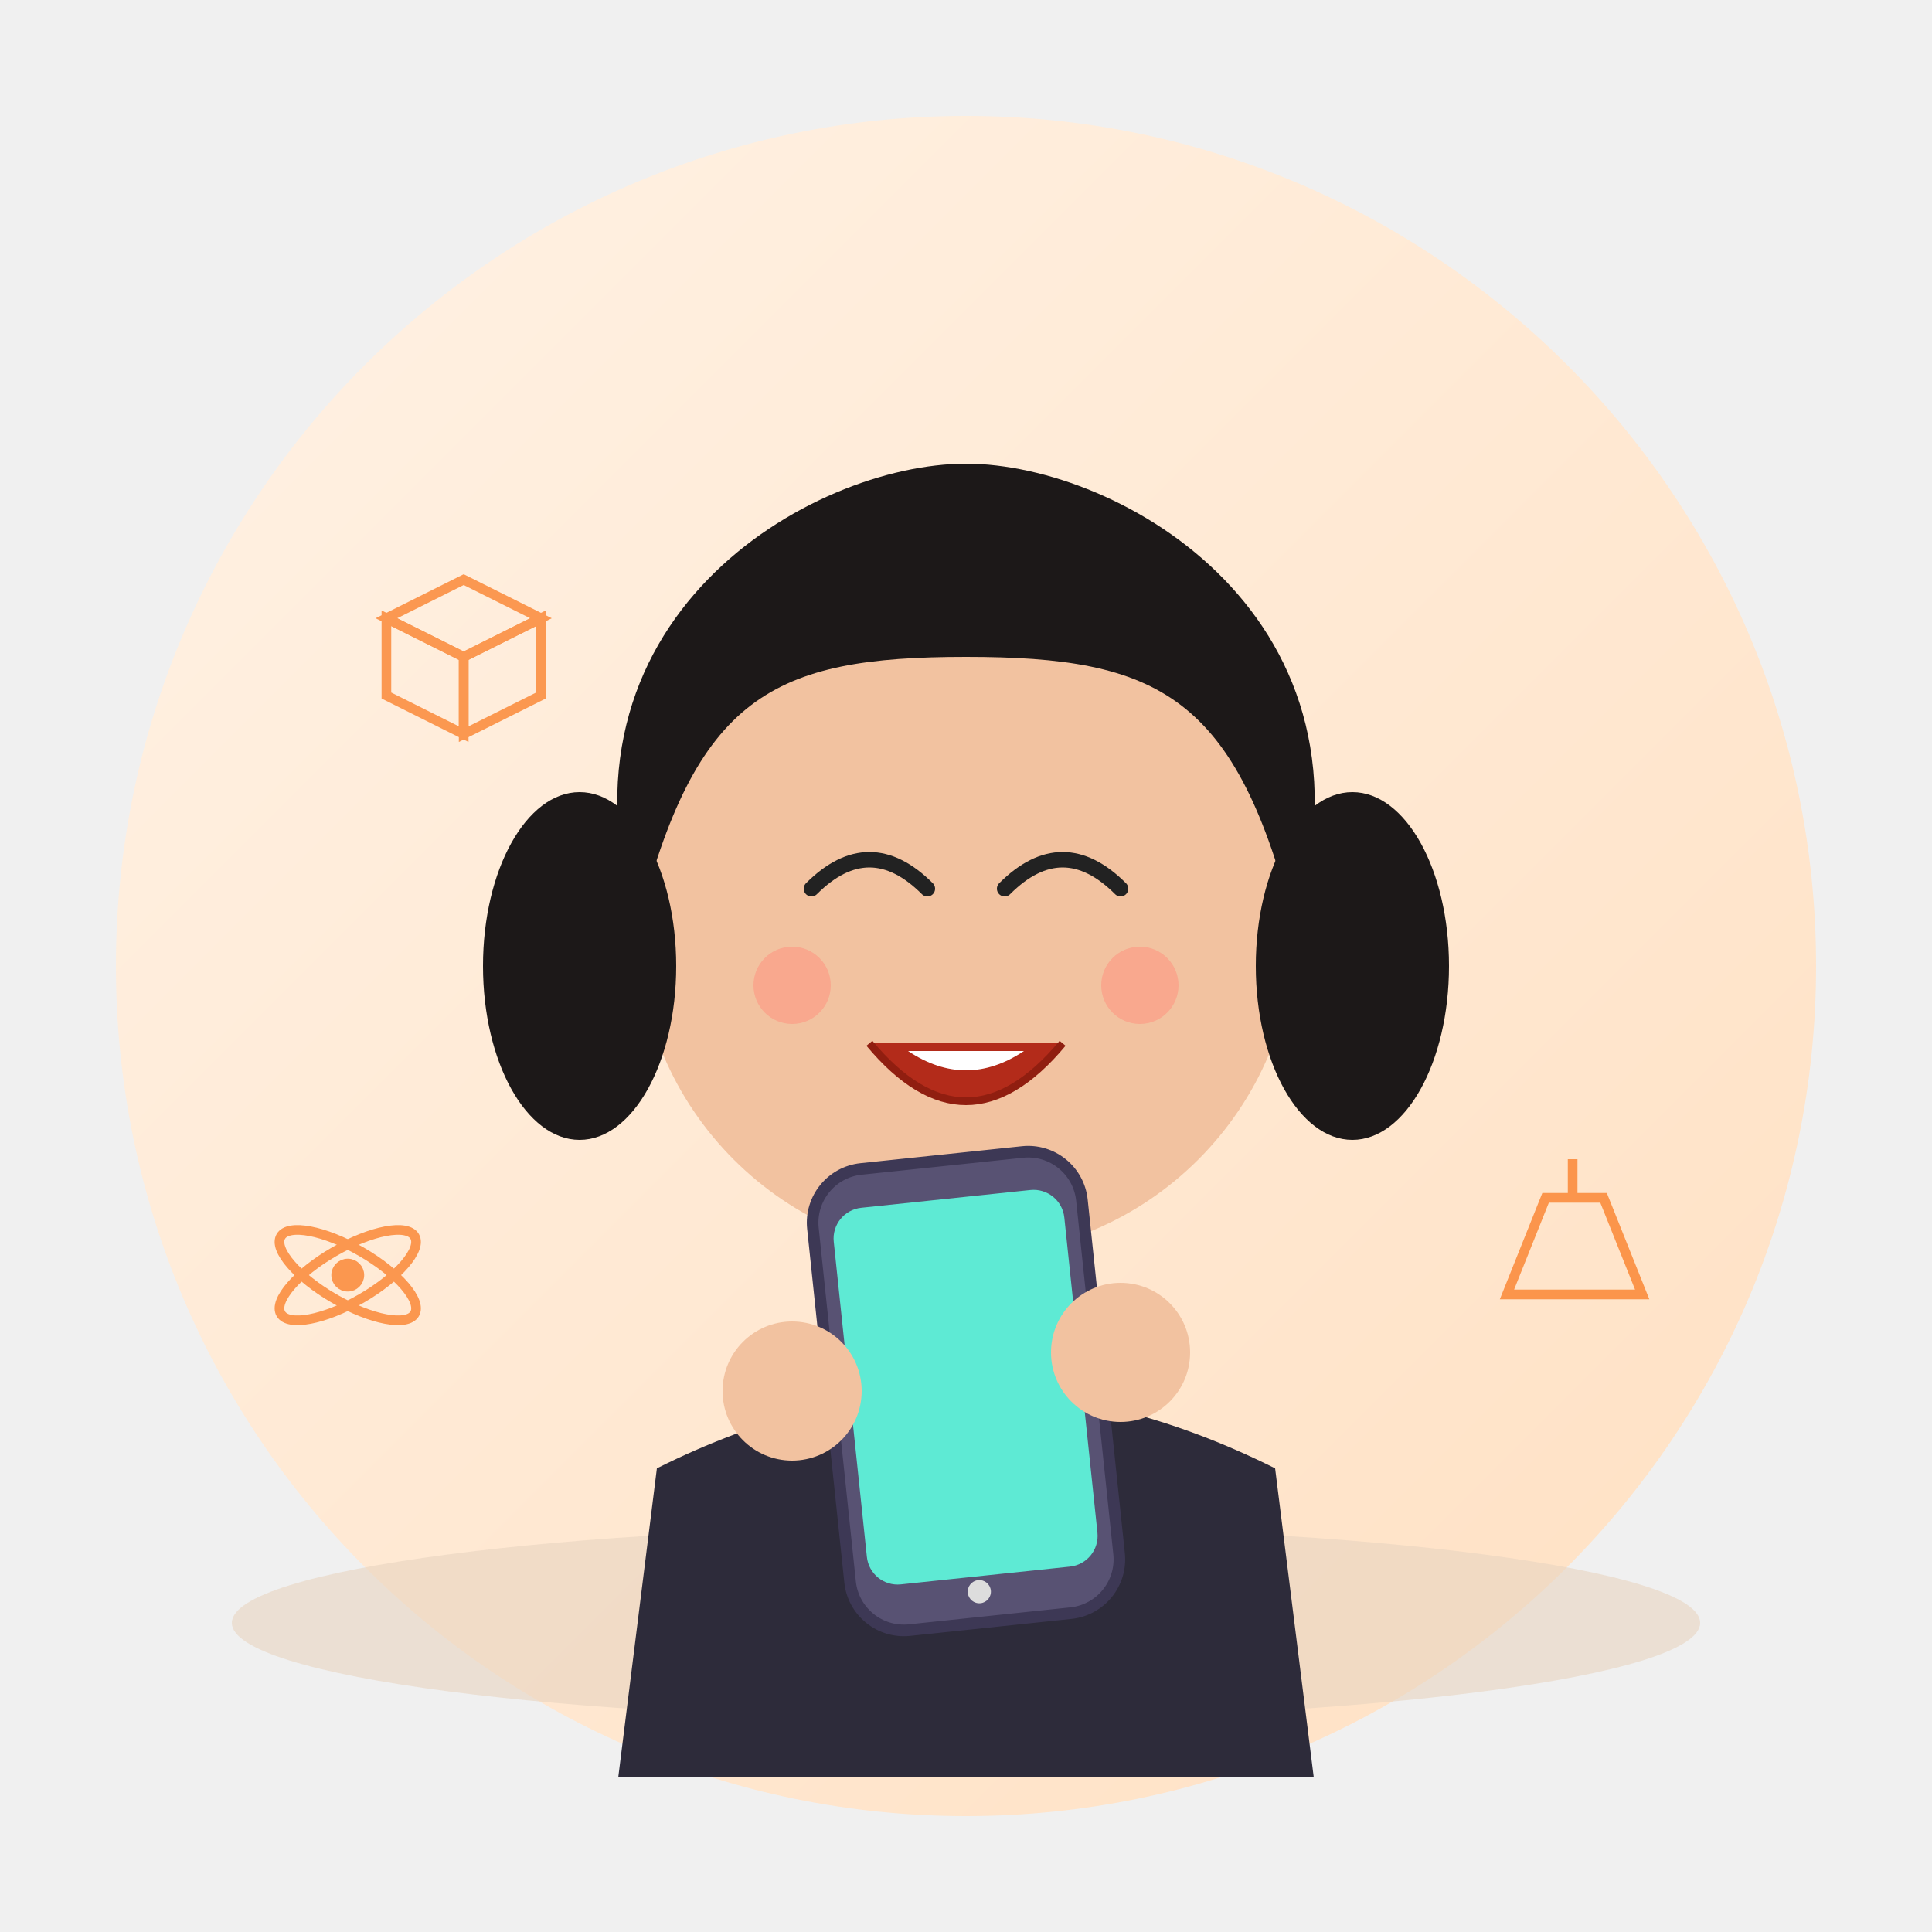
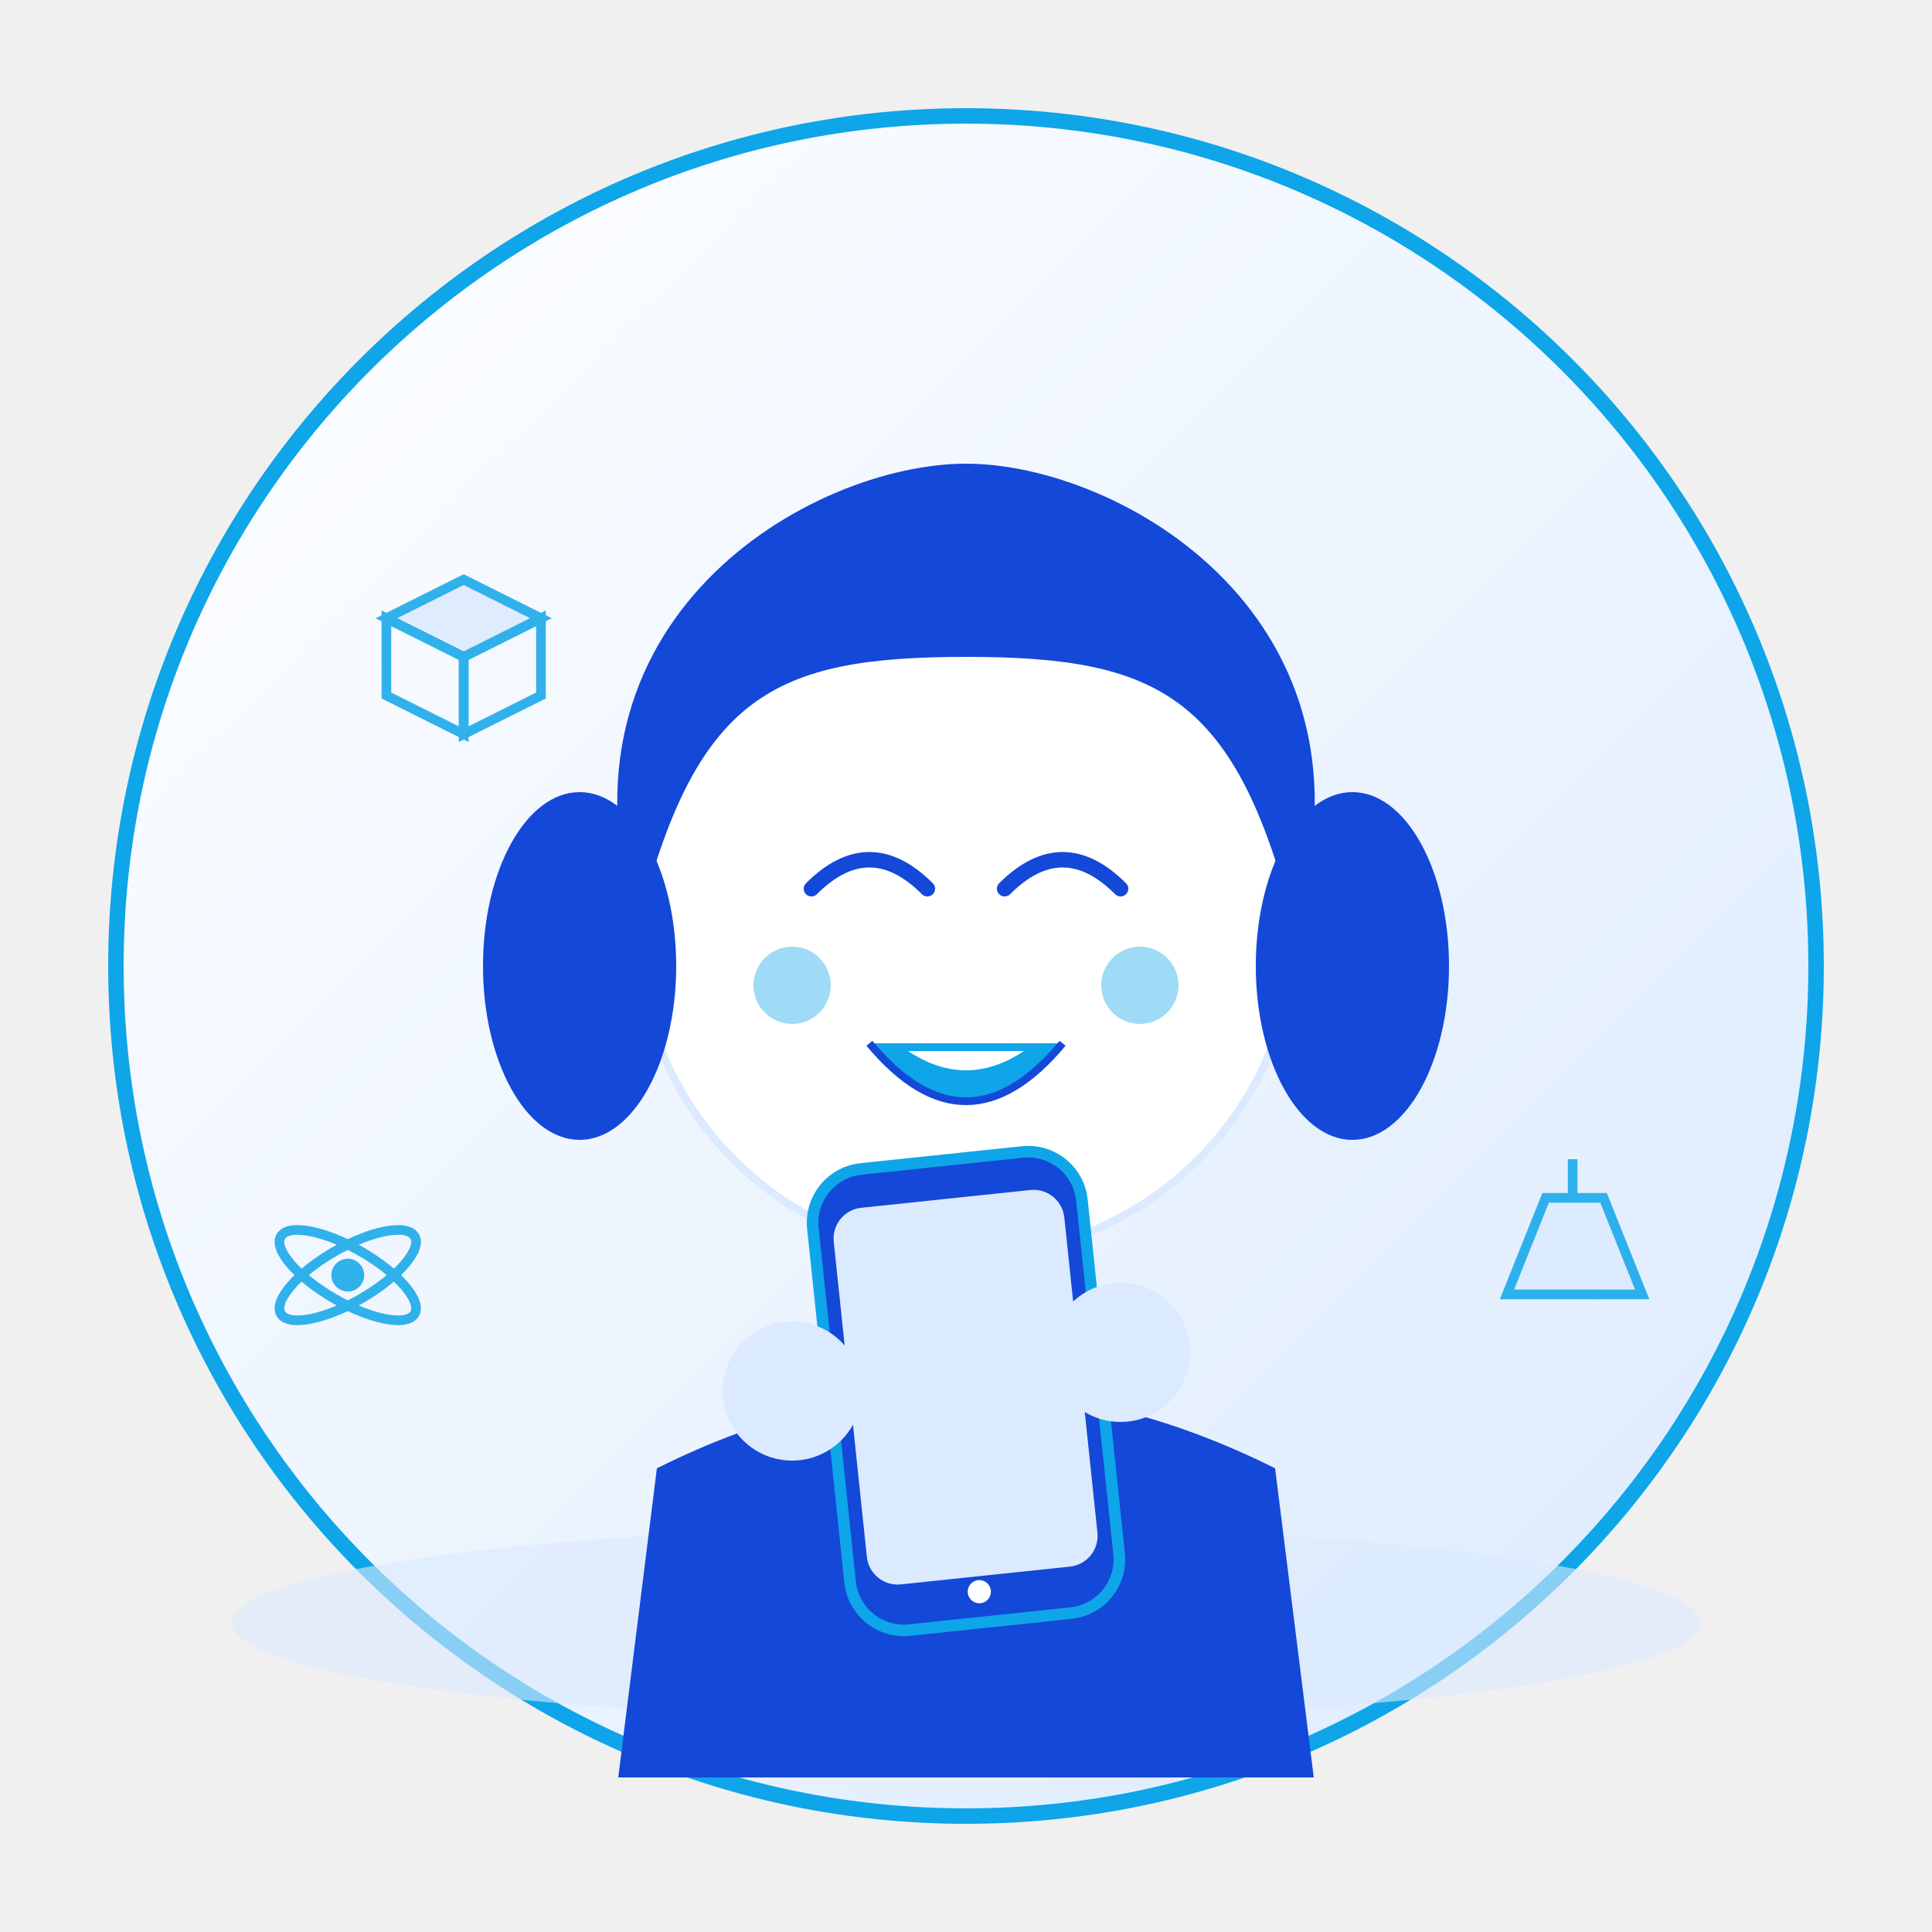
<svg xmlns="http://www.w3.org/2000/svg" viewBox="0 0 500 500" width="500" height="500">
  <defs>
    <linearGradient id="bgGrad" x1="0%" y1="0%" x2="100%" y2="100%">
-       <stop offset="0%" stop-color="#FFF2E5" />
-       <stop offset="100%" stop-color="#FFE0C2" />
+       <stop offset="0%" stop-color="#ffffff" />
+       <stop offset="100%" stop-color="#dbeafe" />
    </linearGradient>
  </defs>
-   <circle cx="250" cy="250" r="220" fill="url(#bgGrad)" />
-   <ellipse cx="250" cy="420" rx="190" ry="25" fill="#E8D4C0" opacity="0.6" />
-   <path d="M170 380 Q250 340 330 380 L340 460 L160 460 Z" fill="#2D2B3A" />
-   <rect x="235" y="320" width="30" height="40" fill="#E8B08B" rx="8" />
-   <circle cx="250" cy="240" r="85" fill="#F2C2A0" />
-   <path d="M165 240 C140 160 210 120 250 120 C290 120 360 160 335 240 C320 180 300 170 250 170 C200 170 180 180 165 240 Z" fill="#1C1818" />
-   <ellipse cx="150" cy="250" rx="25" ry="45" fill="#1C1818" />
-   <ellipse cx="350" cy="250" rx="25" ry="45" fill="#1C1818" />
-   <path d="M210 230 Q225 215 240 230" fill="none" stroke="#222" stroke-width="4" stroke-linecap="round" />
-   <path d="M260 230 Q275 215 290 230" fill="none" stroke="#222" stroke-width="4" stroke-linecap="round" />
-   <circle cx="205" cy="255" r="10" fill="#FF8D7B" opacity="0.5" />
-   <circle cx="295" cy="255" r="10" fill="#FF8D7B" opacity="0.5" />
-   <path d="M225 270 Q250 300 275 270" fill="#B32B1A" stroke="#901E10" stroke-width="2" />
-   <path d="M235 272 Q250 282 265 272" fill="#FFFFFF" />
-   <rect x="215" y="300" width="70" height="120" rx="14" fill="#585273" stroke="#3D3855" stroke-width="3" transform="rotate(-6 250 360)" />
-   <rect x="220" y="310" width="60" height="98" rx="8" fill="#5EEAD4" transform="rotate(-6 250 360)" />
-   <circle cx="248" cy="412" r="3" fill="#DDD" transform="rotate(-6 250 360)" />
-   <circle cx="205" cy="360" r="18" fill="#F2C2A0" />
-   <circle cx="290" cy="350" r="18" fill="#F2C2A0" />
-   <g stroke="#F97316" stroke-width="2.5" fill="none" opacity="0.7">
+   <circle cx="250" cy="250" r="220" fill="url(#bgGrad)" stroke="#0ea5e9" stroke-width="4" />
+   <ellipse cx="250" cy="420" rx="190" ry="25" fill="#dbeafe" opacity="0.6" />
+   <path d="M170 380 Q250 340 330 380 L340 460 L160 460 Z" fill="#1448d8" />
+   <rect x="235" y="320" width="30" height="40" fill="#dbeafe" rx="8" />
+   <circle cx="250" cy="240" r="85" fill="#ffffff" stroke="#dbeafe" stroke-width="2" />
+   <path d="M165 240 C140 160 210 120 250 120 C290 120 360 160 335 240 C320 180 300 170 250 170 C200 170 180 180 165 240 Z" fill="#1448d8" />
+   <ellipse cx="150" cy="250" rx="25" ry="45" fill="#1448d8" />
+   <ellipse cx="350" cy="250" rx="25" ry="45" fill="#1448d8" />
+   <path d="M210 230 Q225 215 240 230" fill="none" stroke="#1448d8" stroke-width="4" stroke-linecap="round" />
+   <path d="M260 230 Q275 215 290 230" fill="none" stroke="#1448d8" stroke-width="4" stroke-linecap="round" />
+   <circle cx="205" cy="255" r="10" fill="#0ea5e9" opacity="0.4" />
+   <circle cx="295" cy="255" r="10" fill="#0ea5e9" opacity="0.4" />
+   <path d="M225 270 Q250 300 275 270" fill="#0ea5e9" stroke="#1448d8" stroke-width="2" />
+   <path d="M235 272 Q250 282 265 272" fill="#ffffff" />
+   <rect x="215" y="300" width="70" height="120" rx="14" fill="#1448d8" stroke="#0ea5e9" stroke-width="3" transform="rotate(-6 250 360)" />
+   <rect x="220" y="310" width="60" height="98" rx="8" fill="#dbeafe" transform="rotate(-6 250 360)" />
+   <circle cx="248" cy="412" r="3" fill="#ffffff" transform="rotate(-6 250 360)" />
+   <circle cx="205" cy="360" r="18" fill="#dbeafe" />
+   <circle cx="290" cy="350" r="18" fill="#dbeafe" />
+   <g stroke="#0ea5e9" stroke-width="2.5" fill="none" opacity="0.85">
    <ellipse cx="90" cy="330" rx="20" ry="7" transform="rotate(30 90 330)" />
    <ellipse cx="90" cy="330" rx="20" ry="7" transform="rotate(-30 90 330)" />
-     <circle cx="90" cy="330" r="3" fill="#F97316" />
-     <path d="M400 310 L415 310 L425 335 L390 335 Z" />
+     <circle cx="90" cy="330" r="3" fill="#0ea5e9" />
+     <path d="M400 310 L415 310 L425 335 L390 335 Z" fill="#dbeafe" stroke="#0ea5e9" />
    <line x1="407" y1="310" x2="407" y2="300" />
-     <polygon points="100,160 120,150 140,160 120,170" />
+     <polygon points="100,160 120,150 140,160 120,170" fill="#dbeafe" />
    <polygon points="100,160 120,170 120,190 100,180" />
    <polygon points="140,160 120,170 120,190 140,180" />
  </g>
</svg>
